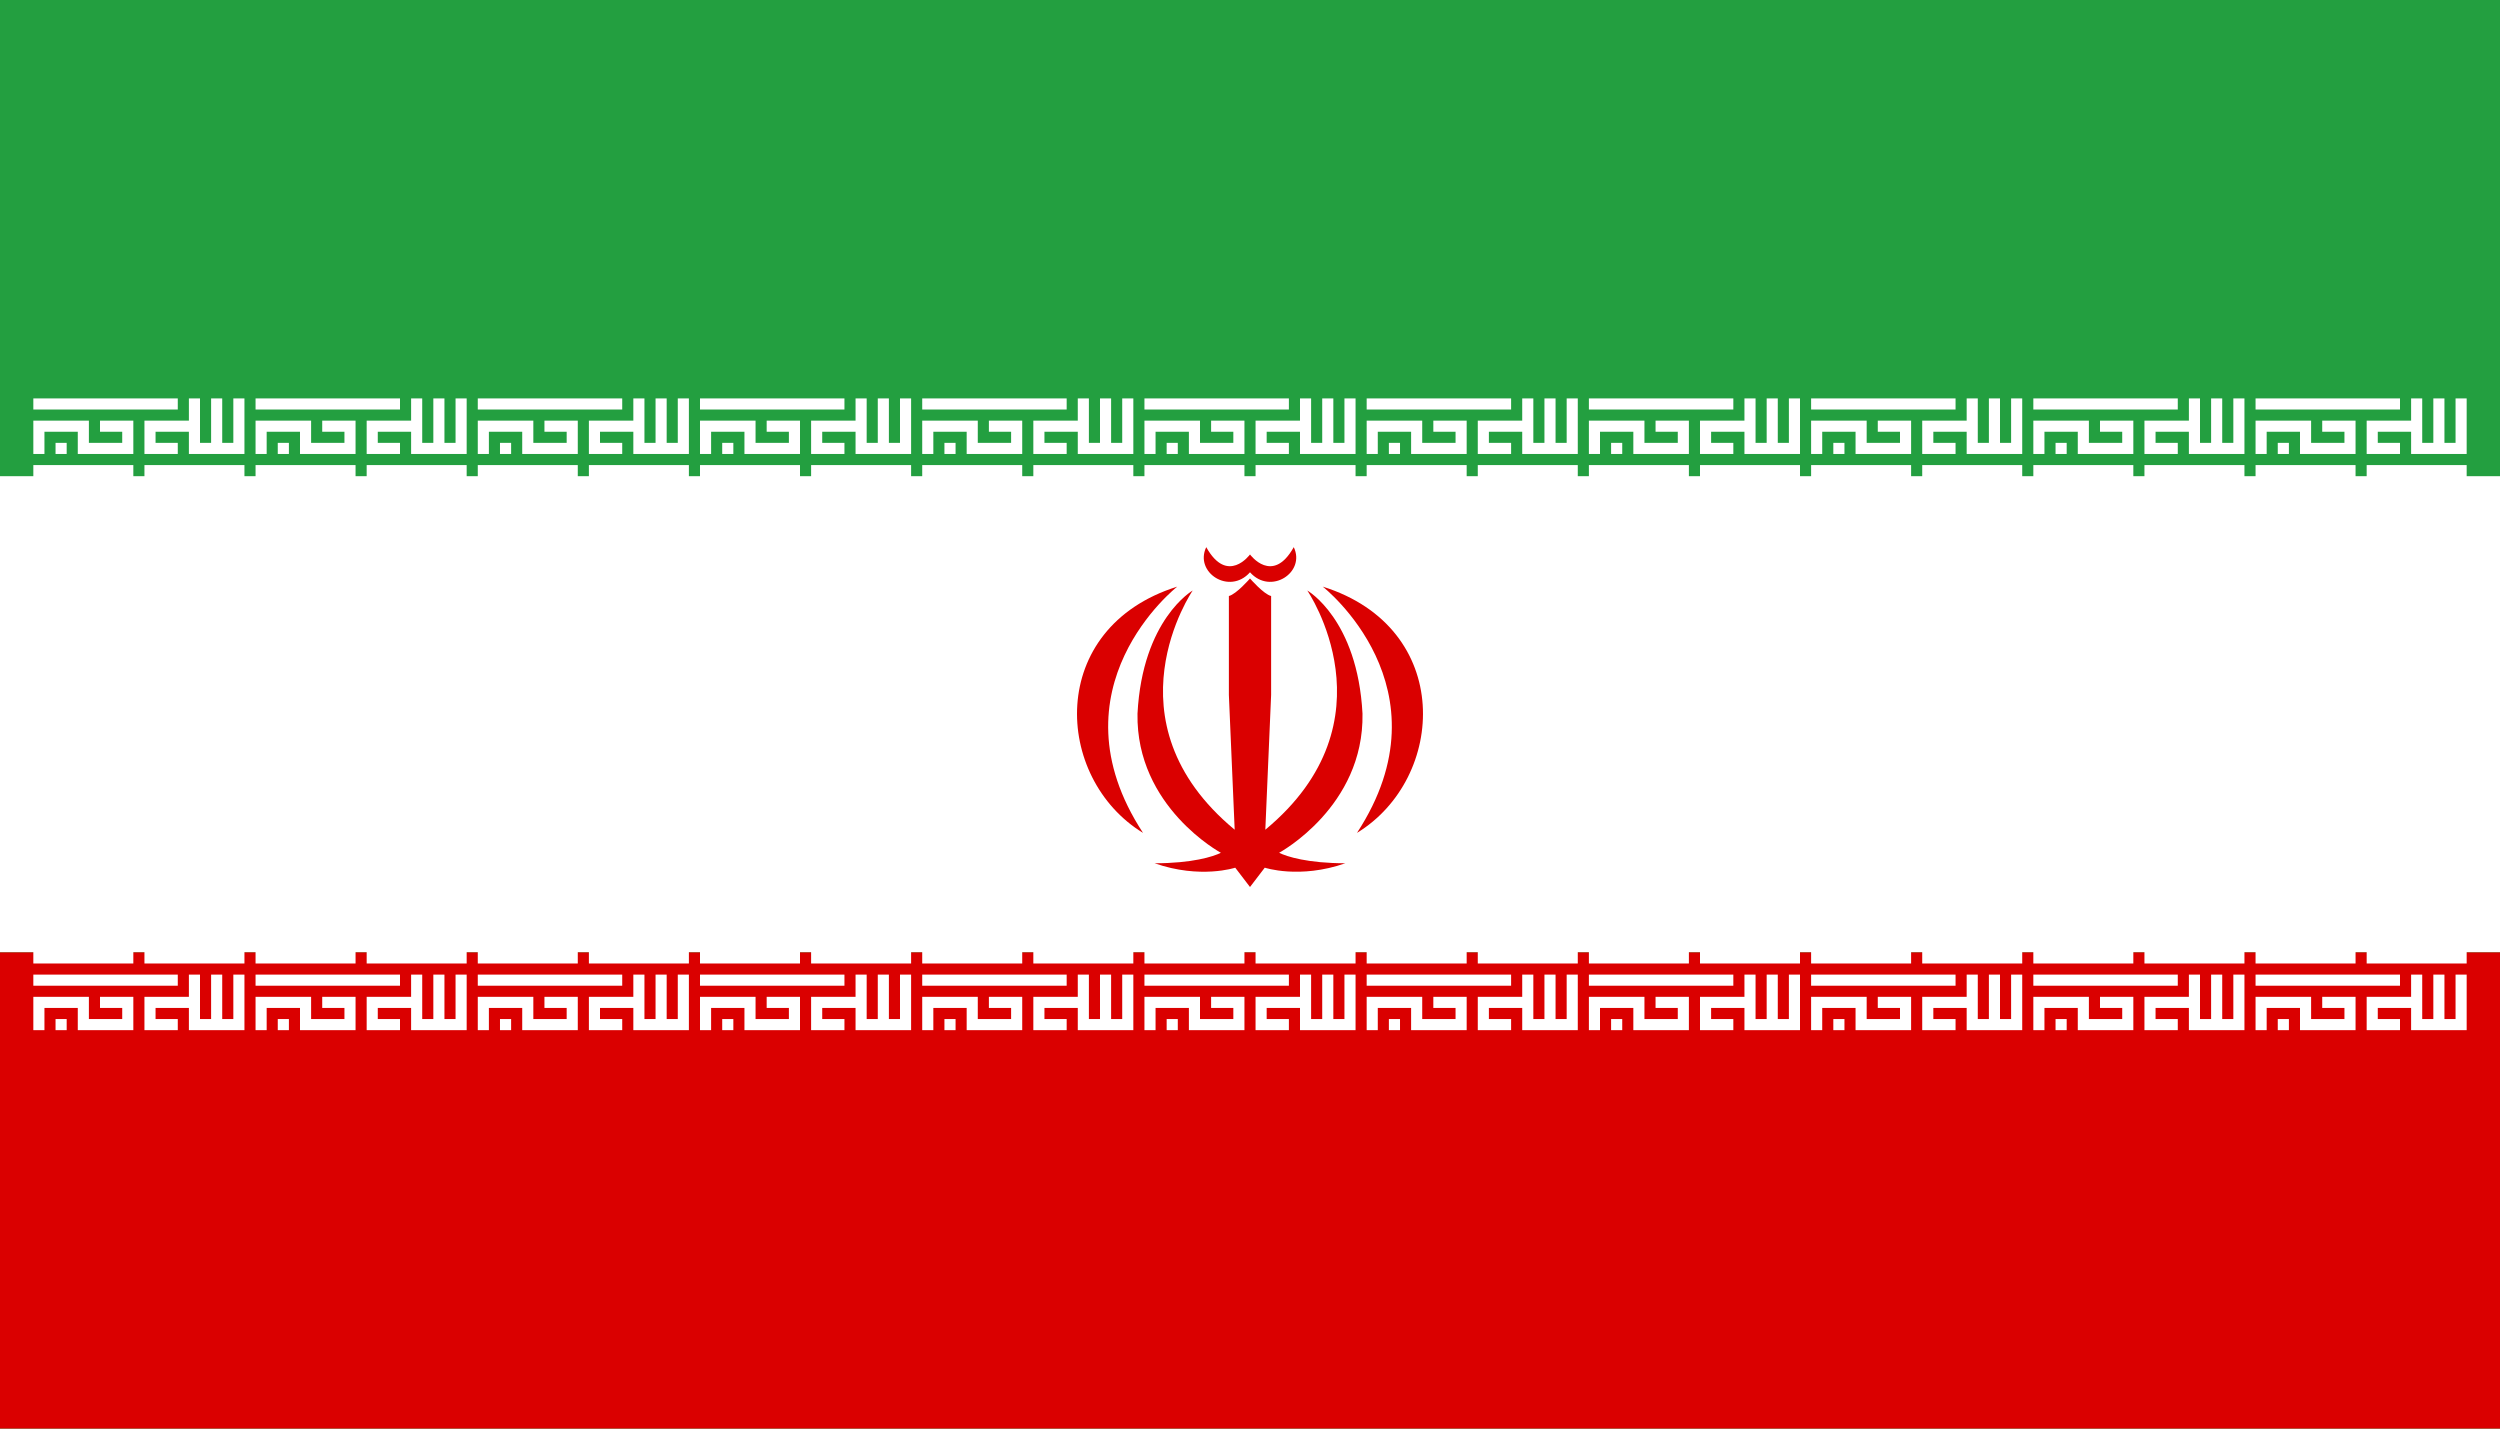
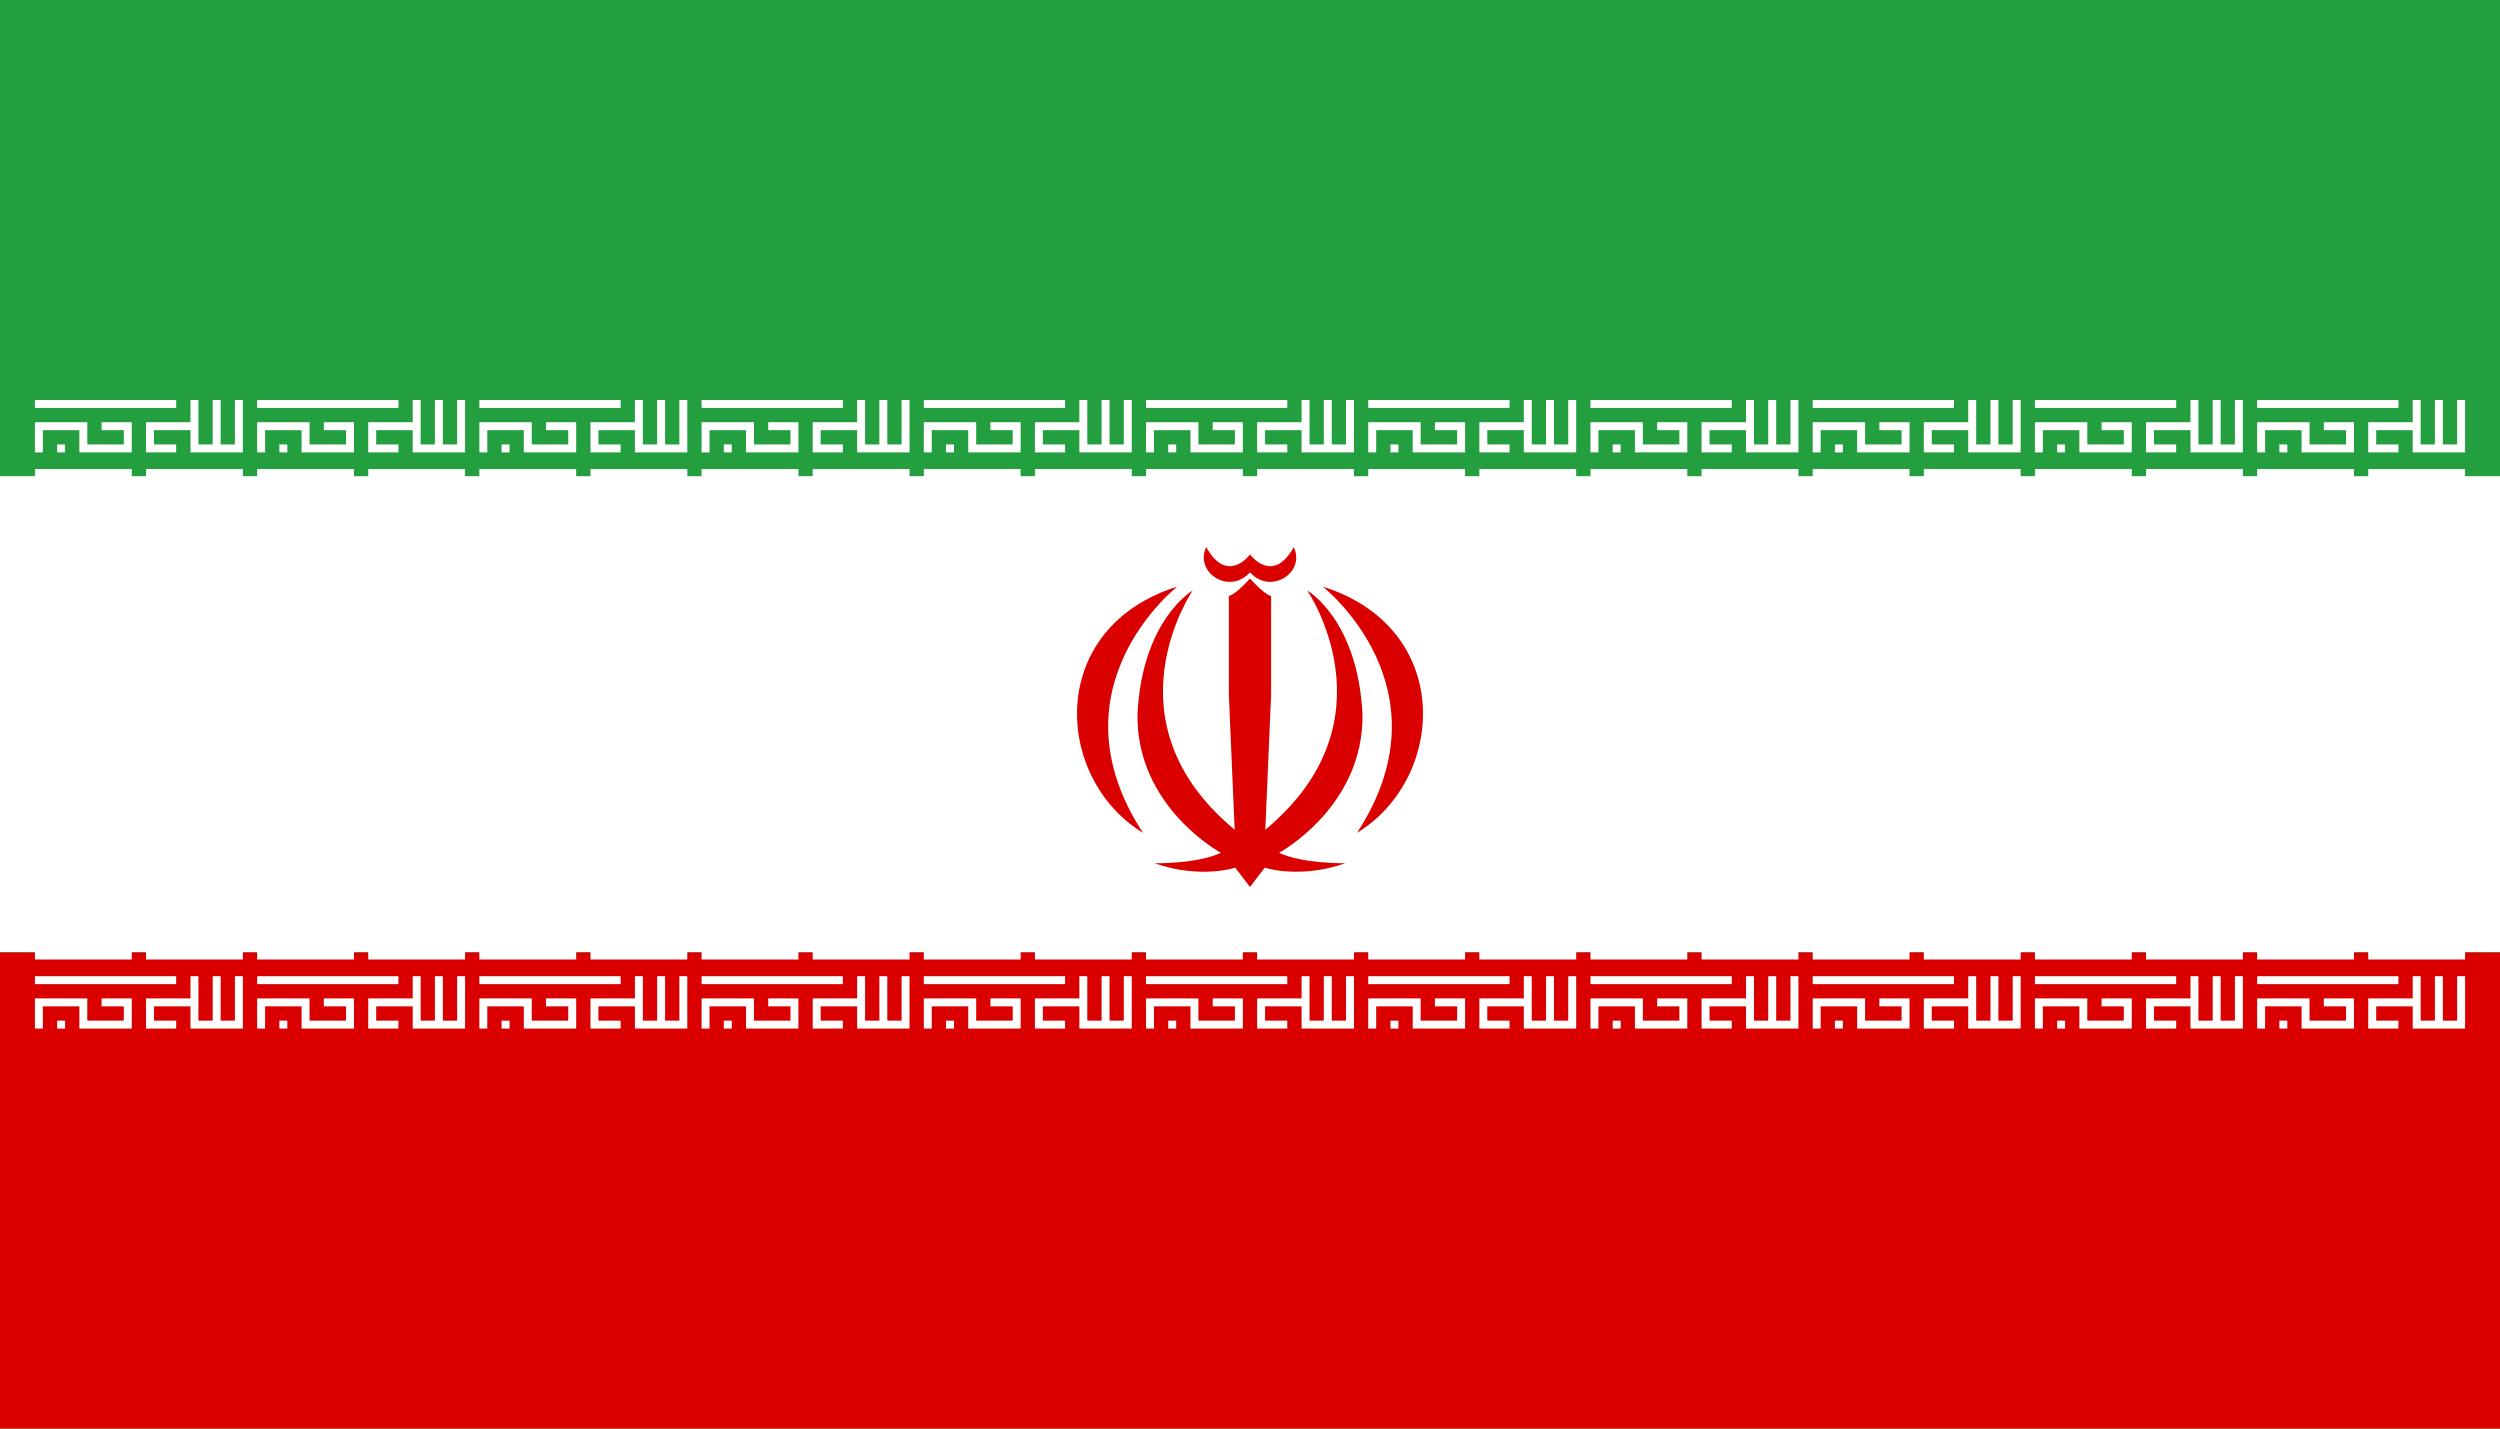
- <svg xmlns="http://www.w3.org/2000/svg" xmlns:xlink="http://www.w3.org/1999/xlink" height="900" width="1575" version="1.1" viewBox="-157.5 0 315 180">
-   <rect height="180" width="315" y="0" x="-157.5" fill="#239f40" />
-   <rect height="60" width="315" y="60" x="-157.5" fill="#FFF" />
-   <rect height="60" width="315" y="120" x="-157.5" fill="#da0000" />
-   <g id="b4">
-     <g id="b2">
-       <g id="b" transform="translate(0,55.1)" stroke="#FFF" stroke-linecap="square" fill="none">
-         <path id="p" transform="scale(1.4,1.4)" d="M-9-3h12m-12,4v-2h4v2h4v-2h-2m6,2h-2v-2h4v-2m0,2v2h4v-4m-2,0v4m-14,0h0.001" />
-         <path id="t" transform="scale(1.4,2)" d="m-9,2.25h8m2,0h8" />
-         <use xlink:href="#p" transform="translate(0,72.6)" height="180" width="315" y="0" x="0" />
-         <use xlink:href="#t" transform="translate(0,60.8)" height="180" width="315" y="0" x="0" />
+ <svg xmlns="http://www.w3.org/2000/svg" xmlns:xlink="http://www.w3.org/1999/xlink" height="900" width="1575" viewBox="-157.5 0 315 180">
+   <path fill="#239f40" d="M-157.5 0h315v180h-315z" />
+   <path fill="#FFF" d="M-157.5 60h315v60h-315z" />
+   <path fill="#da0000" d="M-157.5 120h315v60h-315z" />
+   <g id="e">
+     <g id="d">
+       <g id="c" transform="translate(0 55.1)" stroke="#FFF" stroke-linecap="square" fill="none">
+         <path id="a" d="M-12.6-4.2h16.8m-16.8 5.6v-2.8h5.6v2.8h5.6v-2.8h-2.8m8.4 2.8h-2.8v-2.8h5.6v-2.8m0 2.8v2.8h5.6v-5.6m-2.8 0v5.6m-19.6 0h.001" />
+         <path id="b" d="M-12.6 4.5h11.2m2.8 0h11.2" />
+         <use xlink:href="#a" transform="translate(0 72.6)" height="180" width="315" />
+         <use xlink:href="#b" transform="translate(0 60.8)" height="180" width="315" />
      </g>
-       <use xlink:href="#b" transform="translate(28,0)" height="180" width="315" y="0" x="0" />
+       <use xlink:href="#c" transform="translate(28)" height="180" width="315" />
    </g>
-     <use xlink:href="#b2" transform="translate(-56,0)" height="180" width="315" y="0" x="0" />
+     <use xlink:href="#d" transform="translate(-56)" height="180" width="315" />
  </g>
-   <use xlink:href="#b4" transform="translate(112,0)" height="180" width="315" y="0" x="0" />
-   <use xlink:href="#b" transform="translate(-84,0)" height="180" width="315" y="0" x="0" />
-   <use xlink:href="#b2" transform="translate(-140,0)" height="180" width="315" y="0" x="0" />
-   <g fill="#da0000" transform="matrix(0.1043586,0,0,0.1043586,-21.79598,68.94138)">
-     <g fill="#da0000">
-       <path d="m296.69,47.667s156,122,41.333,297.33c108-66,117.33-247.5-41.333-297.33z" />
-       <path d="m208.86,30.334c-24.834,28-67.5,0.167-52.833-30.334,25.667,46,52.833,8.834,52.833,8.834s27.166,37.166,52.833-8.834c14.667,30.5-27.999,58.334-52.833,30.334z" />
-       <path d="m208.86,410.34-17.833-23.334s-41.999,14-97.333-5.333c45.333,0,70.667-8.001,80-12.667,0,0-102.67-55.333-100.67-168,6-114,66.667-148.67,66.667-148.67s-108,157.33,50.666,288.83l-7-162.67v-119.5c9-2.167,25.5-21.167,25.5-21.167s16.5,19,25.5,21.167v119.5l-7,162.67c158.66-131.5,50.66-288.84,50.66-288.84s60.667,34.667,66.667,148.67c2,112.67-100.67,168-100.67,168,9.333,4.666,34.667,12.667,80,12.667-55.334,19.333-97.333,5.333-97.333,5.333l-17.833,23.334z" />
-       <path d="m121.03,47.667s-156,122-41.333,297.33c-108-66-117.34-247.5,41.333-297.33z" />
-     </g>
+   <use xlink:href="#e" transform="translate(112)" height="180" width="315" />
+   <use xlink:href="#c" transform="translate(-84)" height="180" width="315" />
+   <use xlink:href="#d" transform="translate(-140)" height="180" width="315" />
+   <g fill="#da0000">
+     <path d="M9.166 73.916s16.28 12.732 4.313 31.029c11.271-6.888 12.244-25.829-4.313-31.029zM0 72.107c-2.592 2.922-7.044.017-5.514-3.166 2.679 4.8 5.514.922 5.514.922s2.835 3.879 5.514-.922c1.531 3.183-2.922 6.088-5.514 3.166zM0 111.764l-1.861-2.435s-4.383 1.461-10.158-.557c4.731 0 7.375-.835 8.349-1.322 0 0-10.715-5.774-10.506-17.532.626-11.897 6.957-15.515 6.957-15.515s-11.271 16.419 5.287 30.142l-.731-16.976v-12.471c.939-.226 2.661-2.209 2.661-2.209s1.722 1.983 2.661 2.209v12.471l-.731 16.976c16.558-13.723 5.287-30.143 5.287-30.143s6.331 3.618 6.957 15.515c.209 11.758-10.506 17.532-10.506 17.532.974.487 3.618 1.322 8.349 1.322-5.775 2.018-10.158.557-10.158.557l-1.861 2.435zM-9.165 73.916s-16.28 12.732-4.313 31.029c-11.271-6.888-12.245-25.829 4.313-31.029z" />
  </g>
</svg>
